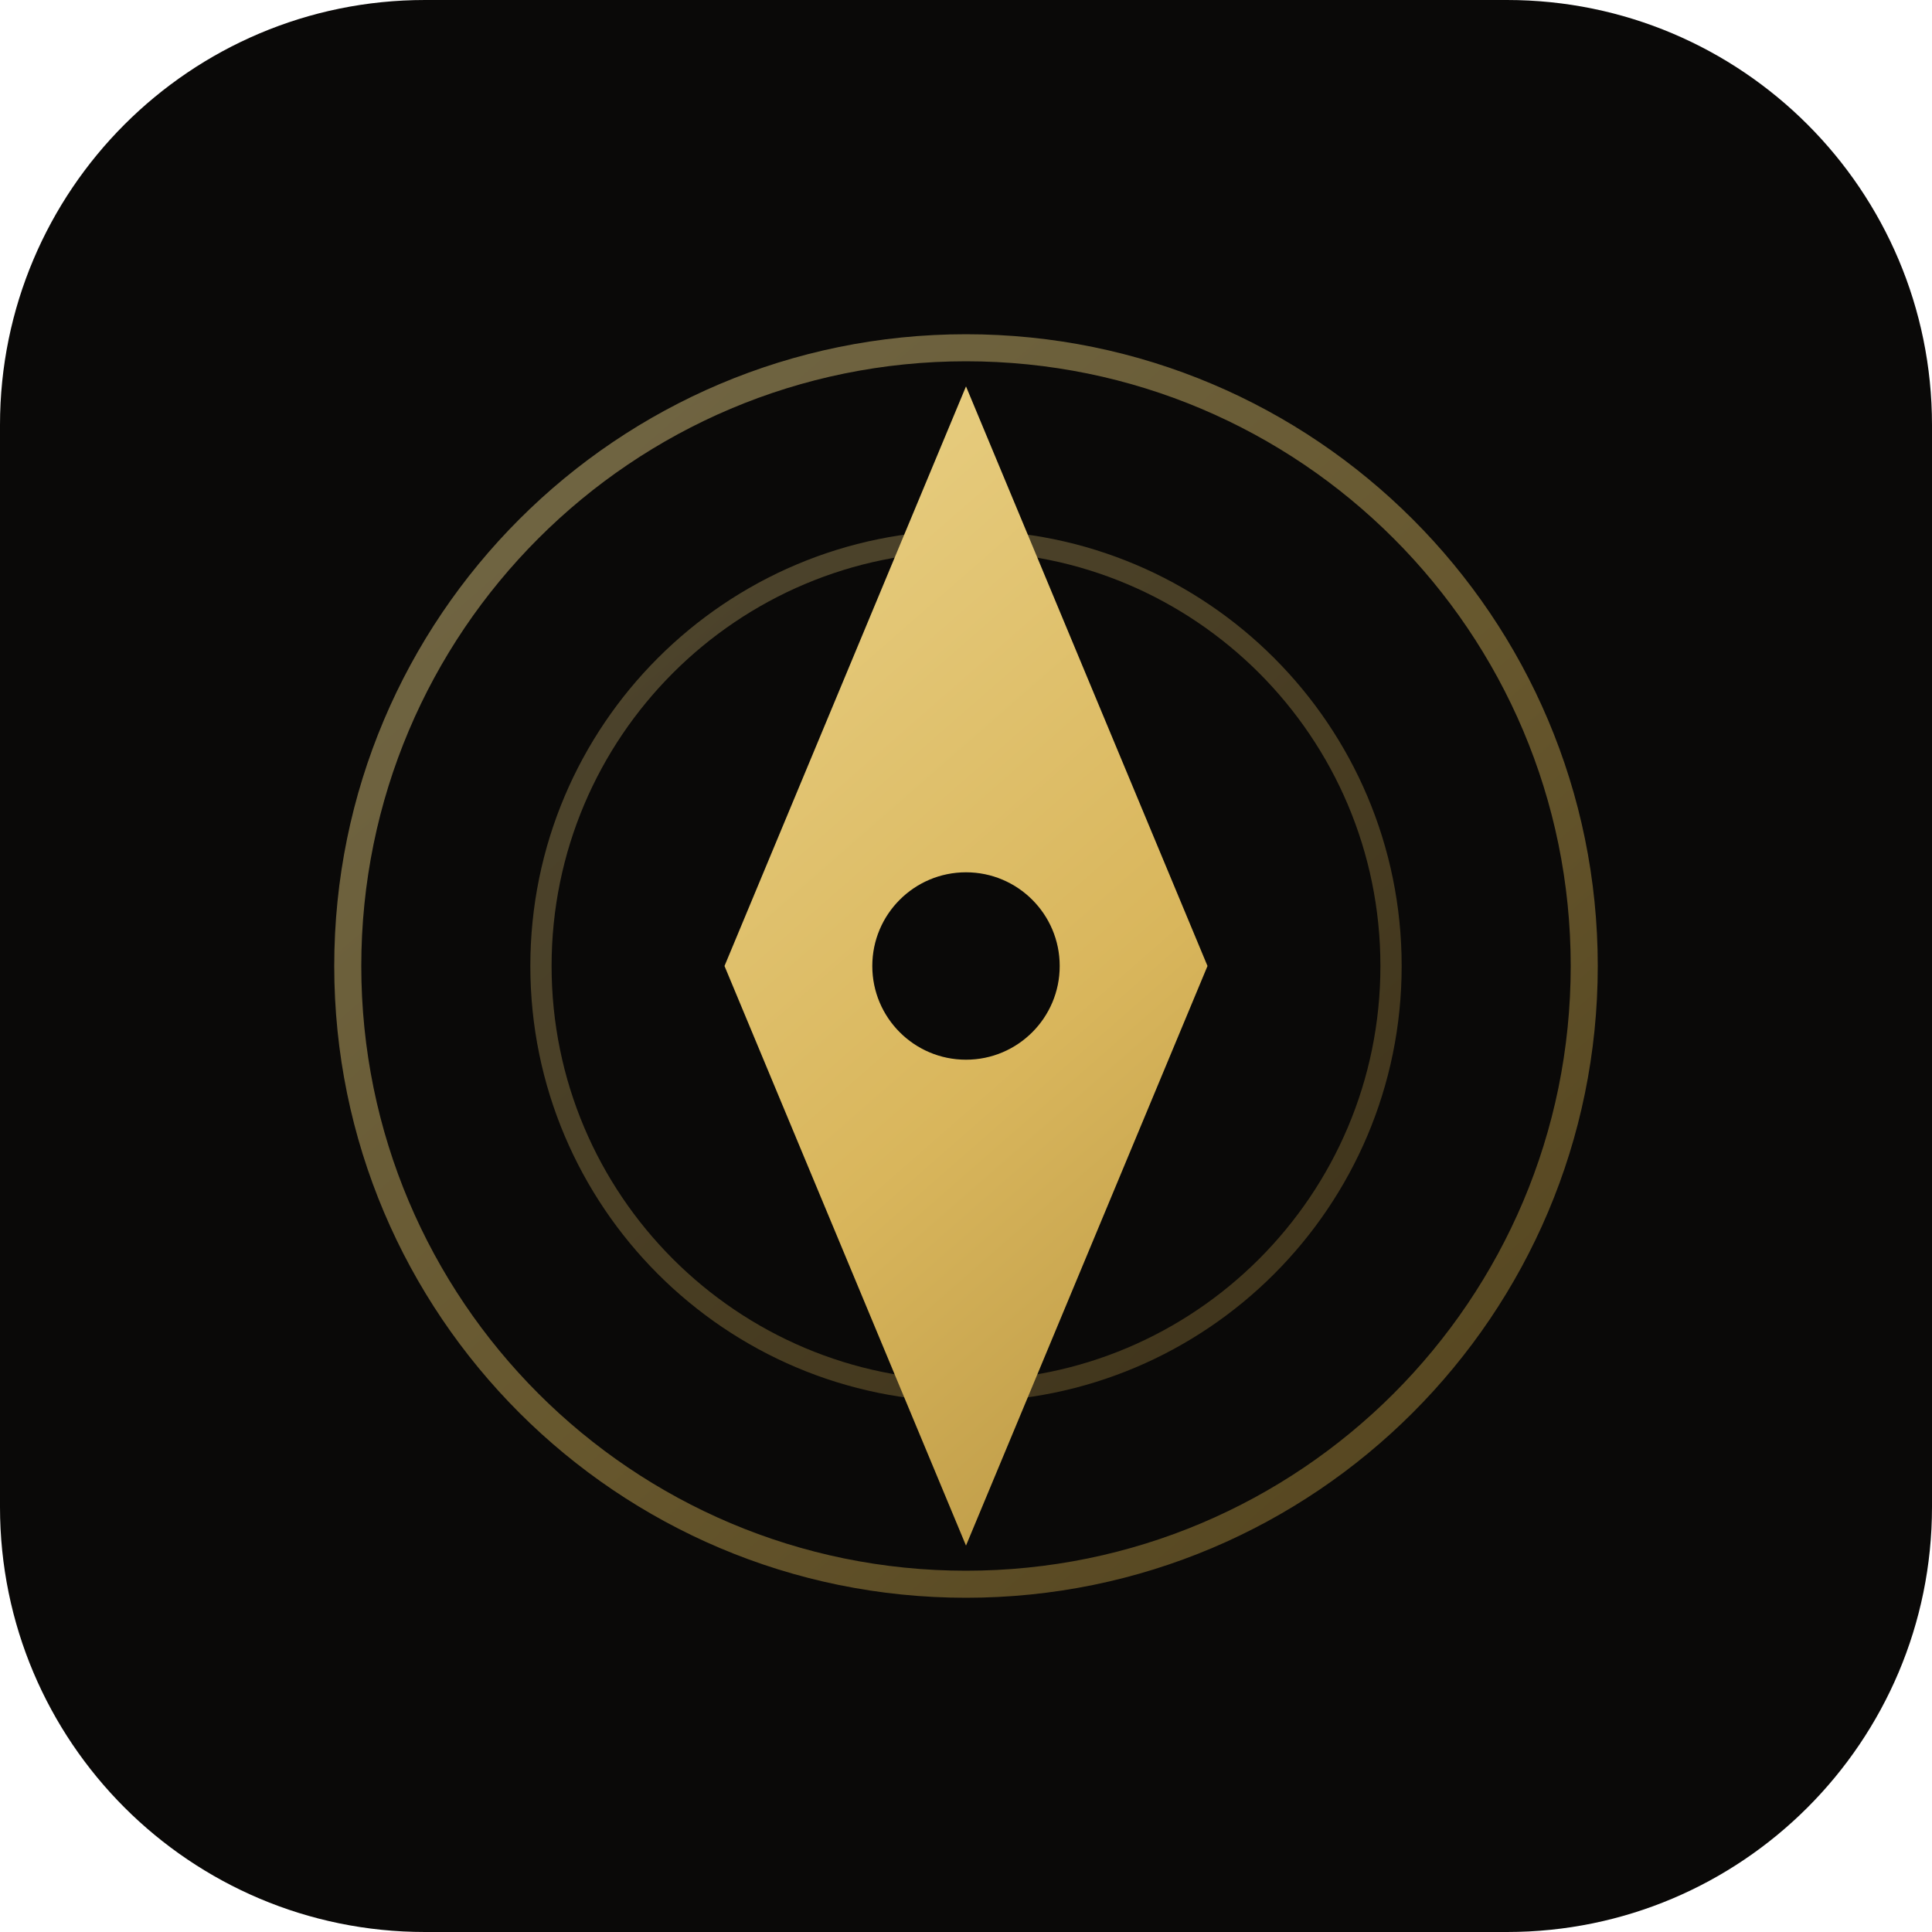
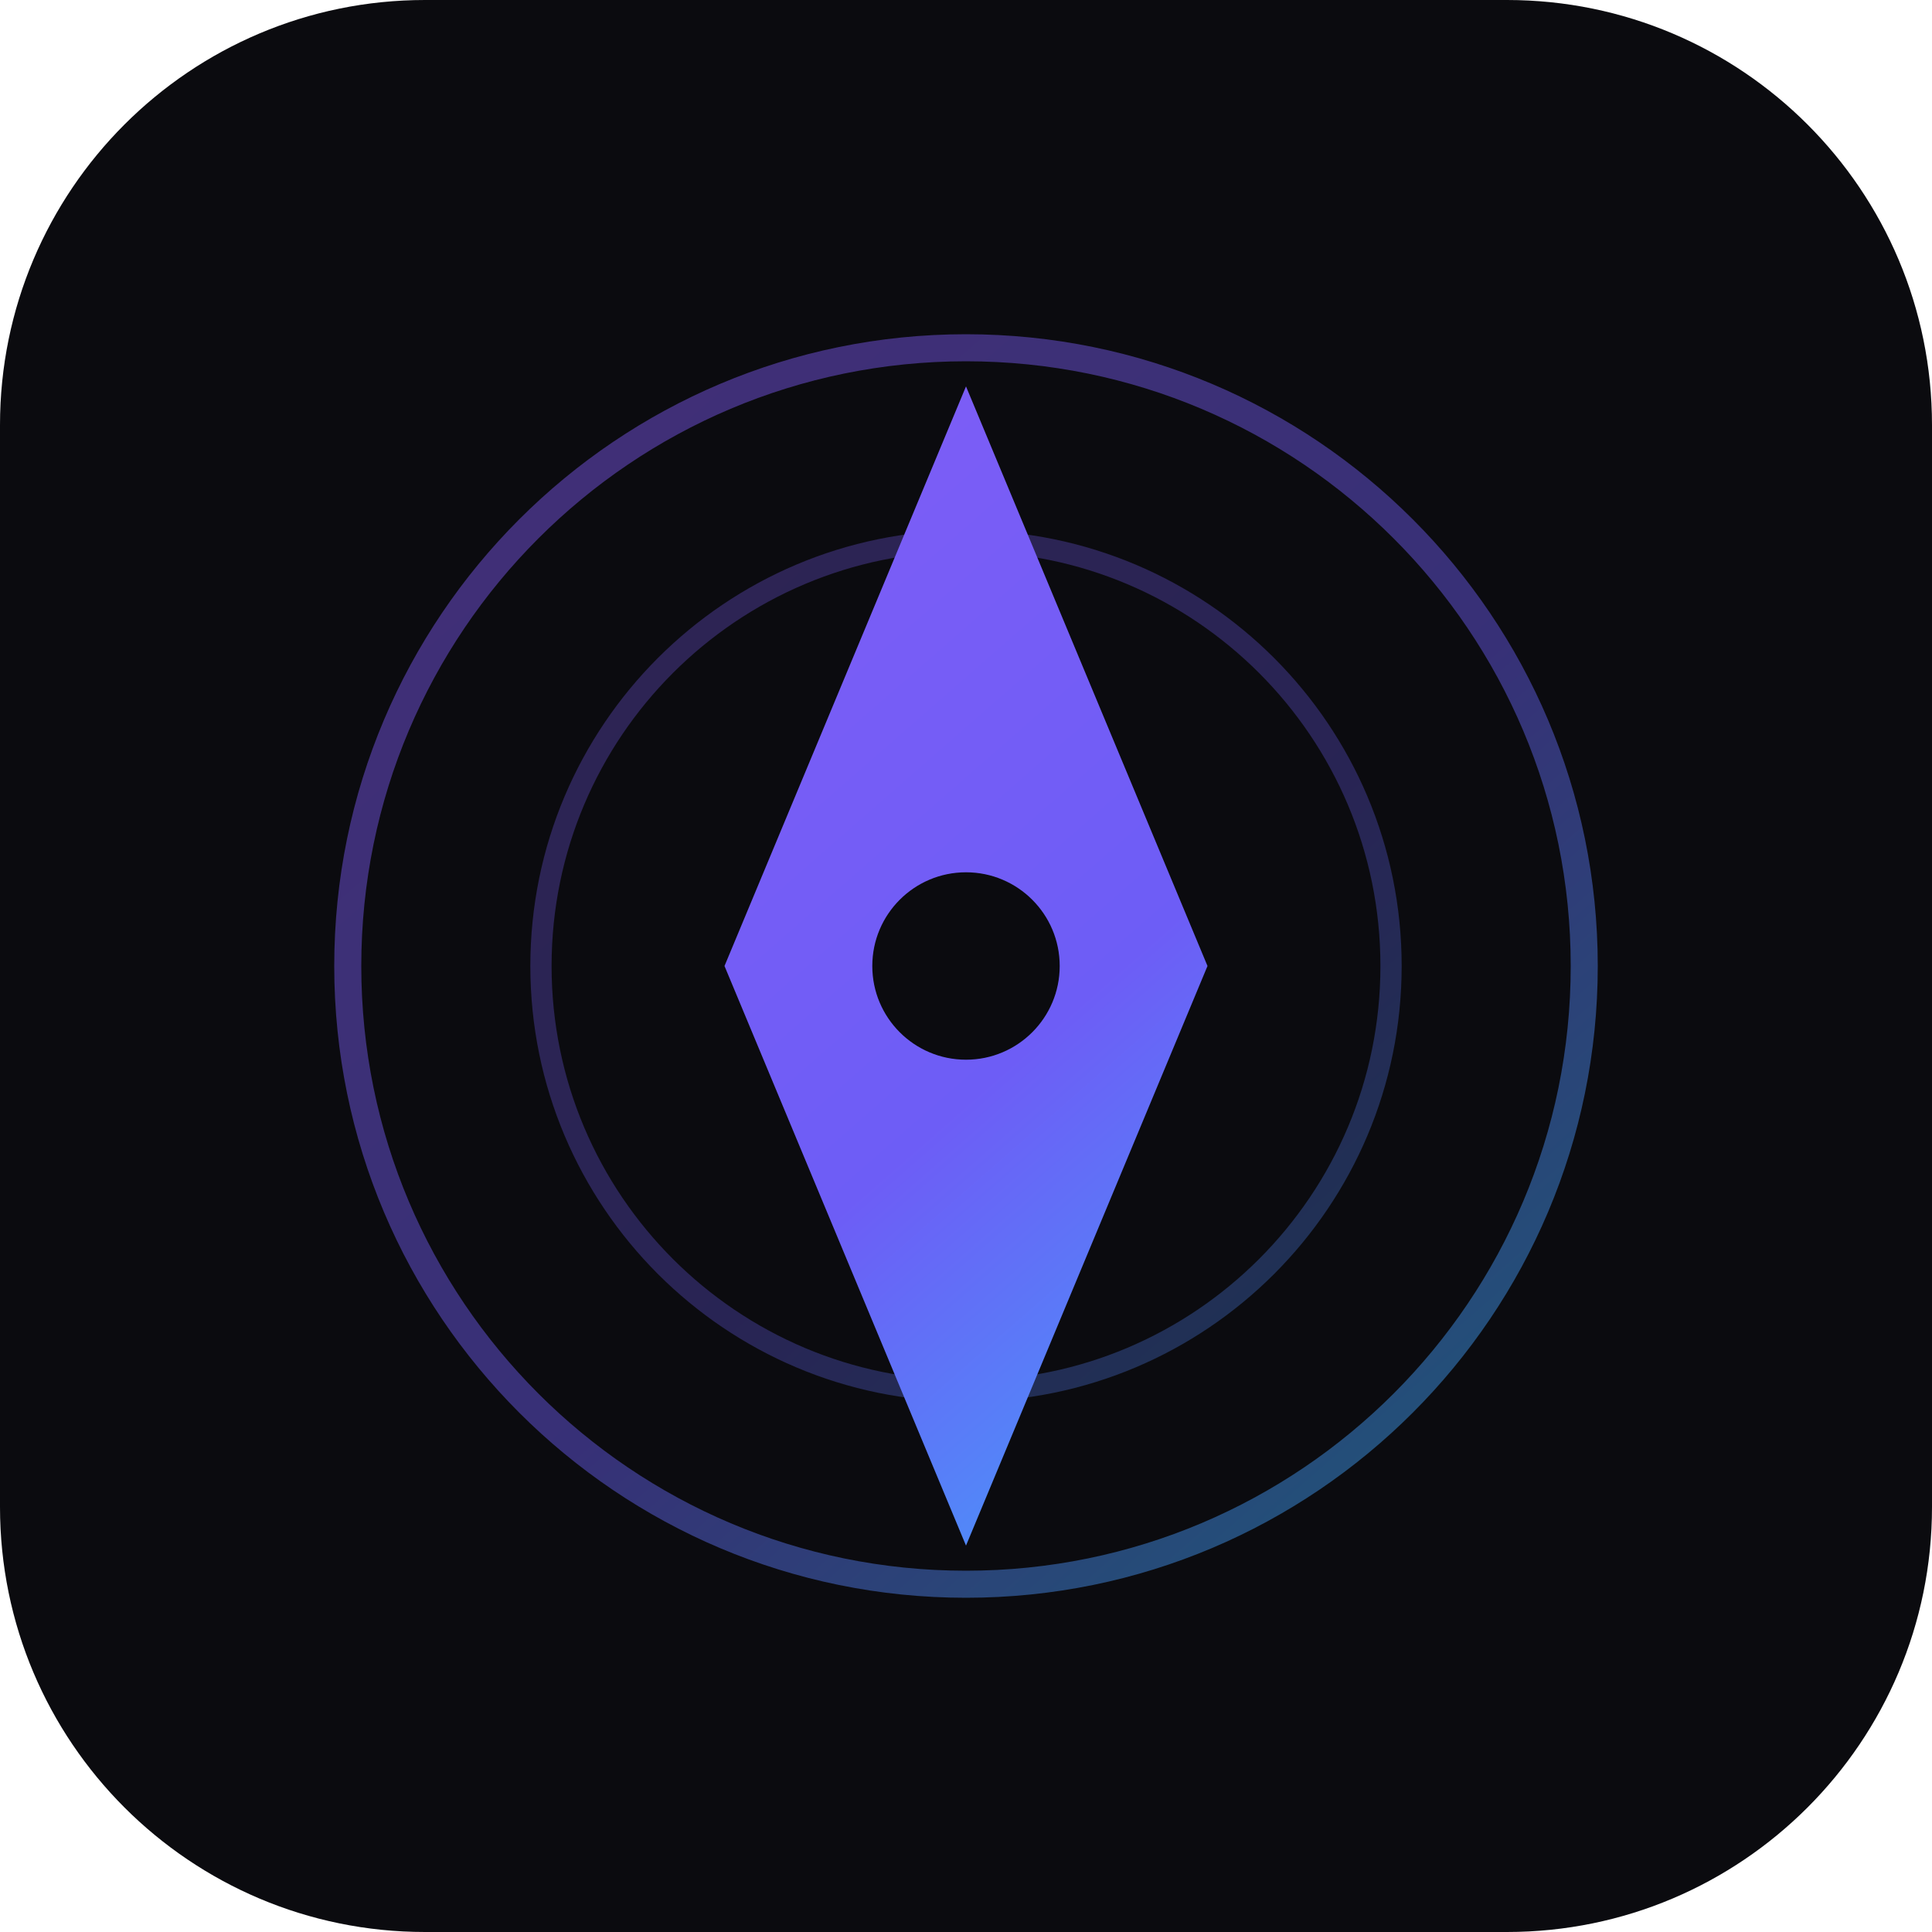
<svg xmlns="http://www.w3.org/2000/svg" viewBox="0 0 100 100">
  <defs>
-     <linearGradient id="gold" x1="15" y1="10" x2="85" y2="90" gradientUnits="userSpaceOnUse">
-       <stop offset="0%" stop-color="#F4E2A1" />
-       <stop offset="55%" stop-color="#D9B65C" />
-       <stop offset="100%" stop-color="#9C7A2E" />
+     <linearGradient id="grad" x1="15" y1="10" x2="85" y2="90" gradientUnits="userSpaceOnUse">
+       <stop offset="0%" stop-color="#8B5CF6" />
+       <stop offset="55%" stop-color="#6D5DF6" />
+       <stop offset="100%" stop-color="#21D4FD" />
    </linearGradient>
  </defs>
-   <rect width="100" height="100" rx="22" fill="#0A0908" />
-   <circle cx="50" cy="50" r="32" fill="none" stroke="url(#gold)" stroke-width="1.4" opacity="0.45" />
-   <circle cx="50" cy="50" r="22" fill="none" stroke="url(#gold)" stroke-width="1.1" opacity="0.3" />
-   <path d="M50 20 L62.5 50 L50 80 L37.5 50 Z" fill="url(#gold)" />
-   <circle cx="50" cy="50" r="5.5" fill="#0A0908" />
-   <circle cx="50" cy="50" r="5.5" fill="none" stroke="url(#gold)" stroke-width="1.3" />
+   <rect width="100" height="100" rx="22" fill="#0B0B0F" />
+   <circle cx="50" cy="50" r="32" fill="none" stroke="url(#grad)" stroke-width="1.4" opacity="0.45" />
+   <circle cx="50" cy="50" r="22" fill="none" stroke="url(#grad)" stroke-width="1.1" opacity="0.3" />
+   <path d="M50 20 L62.5 50 L50 80 L37.5 50 Z" fill="url(#grad)" />
+   <circle cx="50" cy="50" r="5.5" fill="#0B0B0F" />
+   <circle cx="50" cy="50" r="5.5" fill="none" stroke="url(#grad)" stroke-width="1.3" />
</svg>
